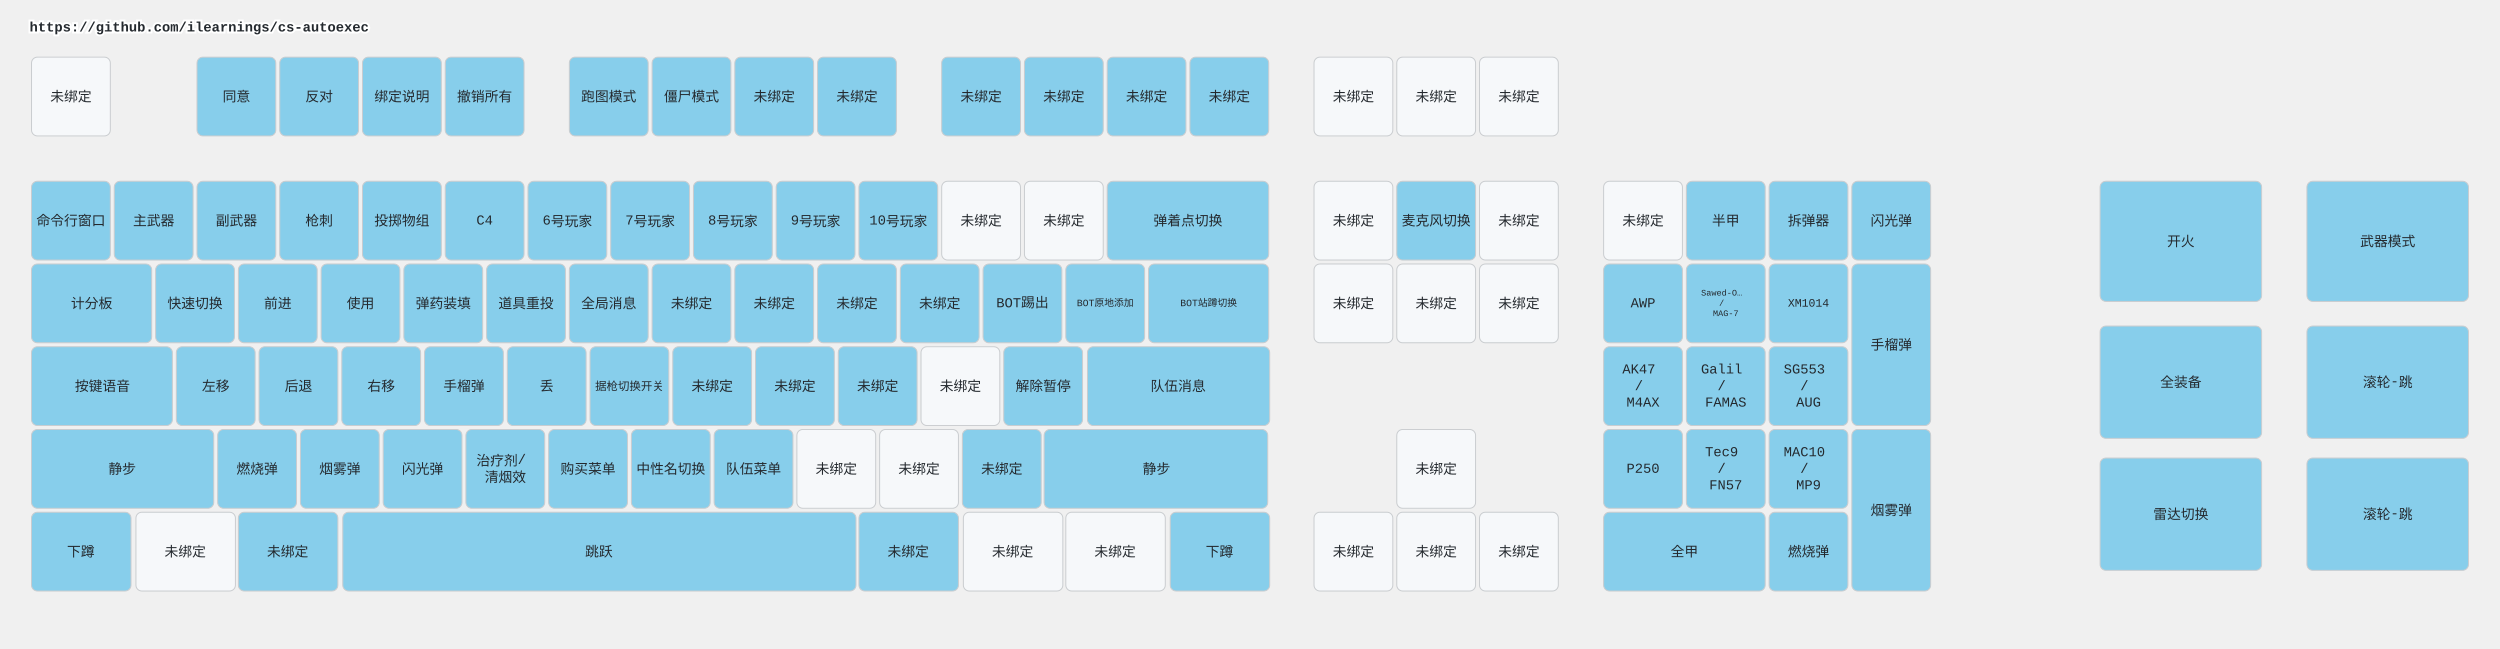
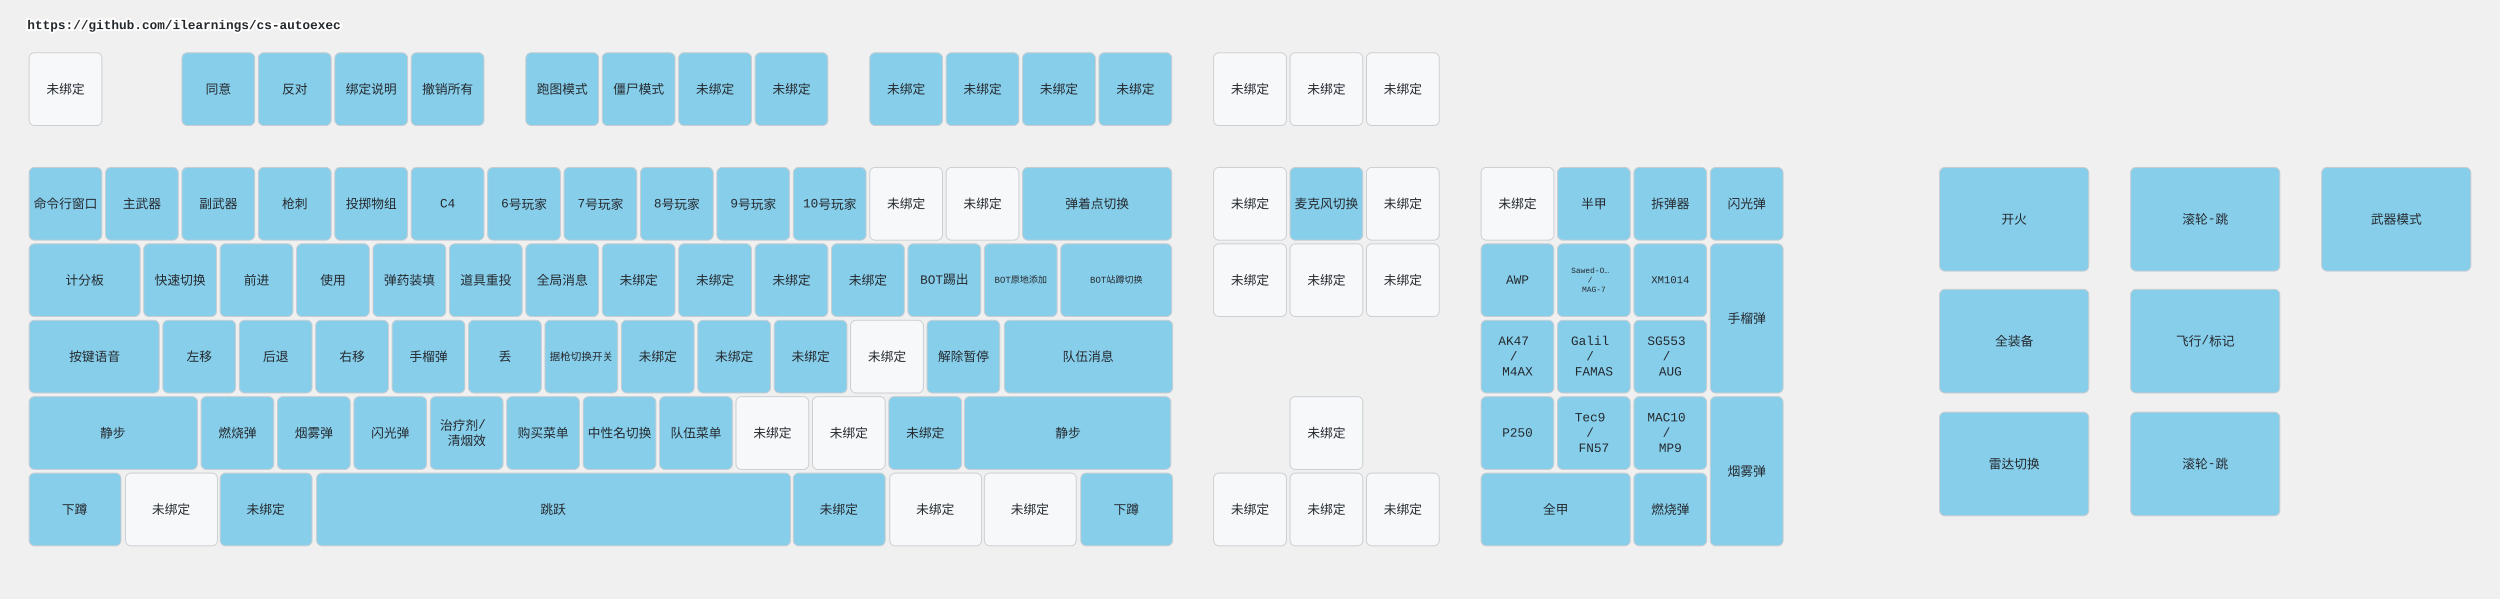
- <svg xmlns="http://www.w3.org/2000/svg" width="2538" height="658" viewBox="0 0 2538 658" class="keymap">
+ <svg xmlns="http://www.w3.org/2000/svg" width="2748" height="658" viewBox="0 0 2748 658" class="keymap">
  <style>/* inherit to force styles through use tags */
svg path {
    fill: inherit;
}

/* font and background color specifications */
svg.keymap {
    font-family: SFMono-Regular,Consolas,Liberation Mono,Menlo,monospace;
    font-size: 14px;
    font-kerning: normal;
    text-rendering: optimizeLegibility;
    fill: #24292e;
}

/* default key styling */
rect.key {
    fill: #f6f8fa;
}

rect.key, rect.combo {
    stroke: #c9cccf;
    stroke-width: 1;
}

/* default key side styling, only used is draw_key_sides is set */
rect.side {
    filter: brightness(90%);
}

/* color accent for combo boxes */
rect.combo, rect.combo-separate {
    fill: #cdf;
}

/* color accent for held keys */
rect.held, rect.combo.held {
    fill: #fdd;
}

/* color accent for ghost (optional) keys */
rect.ghost, rect.combo.ghost {
    stroke-dasharray: 4, 4;
    stroke-width: 2;
}

text {
    text-anchor: middle;
    dominant-baseline: middle;
}

/* styling for layer labels */
text.label {
    font-weight: bold;
    text-anchor: start;
    stroke: white;
    stroke-width: 4;
    paint-order: stroke;
}

/* styling for optional footer */
text.footer {
    text-anchor: end;
    dominant-baseline: auto;
    stroke: white;
    stroke-width: 4;
    paint-order: stroke;
}

/* styling for combo tap, and key non-tap label text */
text.combo, text.hold, text.shifted, text.left, text.right, text.tl, text.tr, text.bl, text.br {
    font-size: 11px;
}

text.hold, text.bl, text.br {
    text-anchor: middle;
    dominant-baseline: auto;
}

text.shifted, text.tl, text.tr {
    text-anchor: middle;
    dominant-baseline: hanging;
}

text.left, text.tl, text.bl {
    text-anchor: start;
}

text.right, text.tr, text.br {
    text-anchor: end;
}

text.layer-activator {
    text-decoration: underline;
}

/* styling for hold/shifted label text in combo box */
text.combo.hold, text.combo.shifted, text.combo.left, text.combo.right {
    font-size: 8px;
}

/* lighter symbol for transparent keys */
text.trans {
    fill: #7b7e81;
}

/* styling for combo dendrons */
path.combo {
    stroke-width: 1;
    stroke: gray;
    fill: none;
}

/* Start Tabler Icons Cleanup */
/* cannot use height/width with glyphs */
.icon-tabler &gt; path {
    fill: inherit;
    stroke: inherit;
    stroke-width: 2;
}
/* hide tabler's default box */
.icon-tabler &gt; path[stroke="none"][fill="none"] {
    visibility: hidden;
}
/* End Tabler Icons Cleanup */

.key .legend {
  font-weight: bold;
}
rect.key.bound {
  fill: #87CEEB;
}</style>
  <g transform="translate(30, 0)" class="layer-https://github.com/ilearnings/cs-autoexec">
    <text x="0" y="28" class="label" id="https:github.comilearningscs-autoexec">https://github.com/ilearnings/cs-autoexec</text>
    <g transform="translate(0, 56)">
      <g transform="translate(42, 42)" class="key keypos-0">
        <rect rx="6" ry="6" x="-40" y="-40" width="80" height="80" class="key" />
        <text x="0" y="0" class="key tap">未绑定</text>
      </g>
      <g transform="translate(210, 42)" class="key bound keypos-1">
        <rect rx="6" ry="6" x="-40" y="-40" width="80" height="80" class="key bound" />
        <text x="0" y="0" class="key bound tap">同意</text>
      </g>
      <g transform="translate(294, 42)" class="key bound keypos-2">
        <rect rx="6" ry="6" x="-40" y="-40" width="80" height="80" class="key bound" />
        <text x="0" y="0" class="key bound tap">反对</text>
      </g>
      <g transform="translate(378, 42)" class="key bound keypos-3">
        <rect rx="6" ry="6" x="-40" y="-40" width="80" height="80" class="key bound" />
        <text x="0" y="0" class="key bound tap">绑定说明</text>
      </g>
      <g transform="translate(462, 42)" class="key bound keypos-4">
        <rect rx="6" ry="6" x="-40" y="-40" width="80" height="80" class="key bound" />
        <text x="0" y="0" class="key bound tap">撤销所有</text>
      </g>
      <g transform="translate(588, 42)" class="key bound keypos-5">
        <rect rx="6" ry="6" x="-40" y="-40" width="80" height="80" class="key bound" />
        <text x="0" y="0" class="key bound tap">跑图模式</text>
      </g>
      <g transform="translate(672, 42)" class="key bound keypos-6">
        <rect rx="6" ry="6" x="-40" y="-40" width="80" height="80" class="key bound" />
        <text x="0" y="0" class="key bound tap">僵尸模式</text>
      </g>
      <g transform="translate(756, 42)" class="key bound keypos-7">
        <rect rx="6" ry="6" x="-40" y="-40" width="80" height="80" class="key bound" />
        <text x="0" y="0" class="key bound tap">未绑定</text>
      </g>
      <g transform="translate(840, 42)" class="key bound keypos-8">
        <rect rx="6" ry="6" x="-40" y="-40" width="80" height="80" class="key bound" />
        <text x="0" y="0" class="key bound tap">未绑定</text>
      </g>
      <g transform="translate(966, 42)" class="key bound keypos-9">
        <rect rx="6" ry="6" x="-40" y="-40" width="80" height="80" class="key bound" />
        <text x="0" y="0" class="key bound tap">未绑定</text>
      </g>
      <g transform="translate(1050, 42)" class="key bound keypos-10">
        <rect rx="6" ry="6" x="-40" y="-40" width="80" height="80" class="key bound" />
        <text x="0" y="0" class="key bound tap">未绑定</text>
      </g>
      <g transform="translate(1134, 42)" class="key bound keypos-11">
        <rect rx="6" ry="6" x="-40" y="-40" width="80" height="80" class="key bound" />
        <text x="0" y="0" class="key bound tap">未绑定</text>
      </g>
      <g transform="translate(1218, 42)" class="key bound keypos-12">
        <rect rx="6" ry="6" x="-40" y="-40" width="80" height="80" class="key bound" />
        <text x="0" y="0" class="key bound tap">未绑定</text>
      </g>
      <g transform="translate(1344, 42)" class="key keypos-13">
        <rect rx="6" ry="6" x="-40" y="-40" width="80" height="80" class="key" />
        <text x="0" y="0" class="key tap">未绑定</text>
      </g>
      <g transform="translate(1428, 42)" class="key keypos-14">
        <rect rx="6" ry="6" x="-40" y="-40" width="80" height="80" class="key" />
        <text x="0" y="0" class="key tap">未绑定</text>
      </g>
      <g transform="translate(1512, 42)" class="key keypos-15">
        <rect rx="6" ry="6" x="-40" y="-40" width="80" height="80" class="key" />
        <text x="0" y="0" class="key tap">未绑定</text>
      </g>
      <g transform="translate(42, 168)" class="key bound keypos-16">
        <rect rx="6" ry="6" x="-40" y="-40" width="80" height="80" class="key bound" />
        <text x="0" y="0" class="key bound tap">命令行窗口</text>
      </g>
      <g transform="translate(126, 168)" class="key bound keypos-17">
        <rect rx="6" ry="6" x="-40" y="-40" width="80" height="80" class="key bound" />
        <text x="0" y="0" class="key bound tap">主武器</text>
      </g>
      <g transform="translate(210, 168)" class="key bound keypos-18">
        <rect rx="6" ry="6" x="-40" y="-40" width="80" height="80" class="key bound" />
        <text x="0" y="0" class="key bound tap">副武器</text>
      </g>
      <g transform="translate(294, 168)" class="key bound keypos-19">
        <rect rx="6" ry="6" x="-40" y="-40" width="80" height="80" class="key bound" />
        <text x="0" y="0" class="key bound tap">枪刺</text>
      </g>
      <g transform="translate(378, 168)" class="key bound keypos-20">
        <rect rx="6" ry="6" x="-40" y="-40" width="80" height="80" class="key bound" />
        <text x="0" y="0" class="key bound tap">投掷物组</text>
      </g>
      <g transform="translate(462, 168)" class="key bound keypos-21">
        <rect rx="6" ry="6" x="-40" y="-40" width="80" height="80" class="key bound" />
        <text x="0" y="0" class="key bound tap">C4</text>
      </g>
      <g transform="translate(546, 168)" class="key bound keypos-22">
        <rect rx="6" ry="6" x="-40" y="-40" width="80" height="80" class="key bound" />
        <text x="0" y="0" class="key bound tap">6号玩家</text>
      </g>
      <g transform="translate(630, 168)" class="key bound keypos-23">
        <rect rx="6" ry="6" x="-40" y="-40" width="80" height="80" class="key bound" />
        <text x="0" y="0" class="key bound tap">7号玩家</text>
      </g>
      <g transform="translate(714, 168)" class="key bound keypos-24">
        <rect rx="6" ry="6" x="-40" y="-40" width="80" height="80" class="key bound" />
        <text x="0" y="0" class="key bound tap">8号玩家</text>
      </g>
      <g transform="translate(798, 168)" class="key bound keypos-25">
        <rect rx="6" ry="6" x="-40" y="-40" width="80" height="80" class="key bound" />
        <text x="0" y="0" class="key bound tap">9号玩家</text>
      </g>
      <g transform="translate(882, 168)" class="key bound keypos-26">
        <rect rx="6" ry="6" x="-40" y="-40" width="80" height="80" class="key bound" />
        <text x="0" y="0" class="key bound tap">10号玩家</text>
      </g>
      <g transform="translate(966, 168)" class="key keypos-27">
        <rect rx="6" ry="6" x="-40" y="-40" width="80" height="80" class="key" />
        <text x="0" y="0" class="key tap">未绑定</text>
      </g>
      <g transform="translate(1050, 168)" class="key keypos-28">
        <rect rx="6" ry="6" x="-40" y="-40" width="80" height="80" class="key" />
        <text x="0" y="0" class="key tap">未绑定</text>
      </g>
      <g transform="translate(1176, 168)" class="key bound keypos-29">
        <rect rx="6" ry="6" x="-82" y="-40" width="164" height="80" class="key bound" />
        <text x="0" y="0" class="key bound tap">弹着点切换</text>
      </g>
      <g transform="translate(1344, 168)" class="key keypos-30">
        <rect rx="6" ry="6" x="-40" y="-40" width="80" height="80" class="key" />
        <text x="0" y="0" class="key tap">未绑定</text>
      </g>
      <g transform="translate(1428, 168)" class="key bound keypos-31">
        <rect rx="6" ry="6" x="-40" y="-40" width="80" height="80" class="key bound" />
        <text x="0" y="0" class="key bound tap">麦克风切换</text>
      </g>
      <g transform="translate(1512, 168)" class="key keypos-32">
        <rect rx="6" ry="6" x="-40" y="-40" width="80" height="80" class="key" />
        <text x="0" y="0" class="key tap">未绑定</text>
      </g>
      <g transform="translate(1638, 168)" class="key keypos-33">
        <rect rx="6" ry="6" x="-40" y="-40" width="80" height="80" class="key" />
        <text x="0" y="0" class="key tap">未绑定</text>
      </g>
      <g transform="translate(1722, 168)" class="key bound keypos-34">
        <rect rx="6" ry="6" x="-40" y="-40" width="80" height="80" class="key bound" />
        <text x="0" y="0" class="key bound tap">半甲</text>
      </g>
      <g transform="translate(1806, 168)" class="key bound keypos-35">
        <rect rx="6" ry="6" x="-40" y="-40" width="80" height="80" class="key bound" />
        <text x="0" y="0" class="key bound tap">拆弹器</text>
      </g>
      <g transform="translate(1890, 168)" class="key bound keypos-36">
        <rect rx="6" ry="6" x="-40" y="-40" width="80" height="80" class="key bound" />
        <text x="0" y="0" class="key bound tap">闪光弹</text>
      </g>
      <g transform="translate(63, 252)" class="key bound keypos-37">
        <rect rx="6" ry="6" x="-61" y="-40" width="122" height="80" class="key bound" />
        <text x="0" y="0" class="key bound tap">计分板</text>
      </g>
      <g transform="translate(168, 252)" class="key bound keypos-38">
        <rect rx="6" ry="6" x="-40" y="-40" width="80" height="80" class="key bound" />
        <text x="0" y="0" class="key bound tap">快速切换</text>
      </g>
      <g transform="translate(252, 252)" class="key bound keypos-39">
        <rect rx="6" ry="6" x="-40" y="-40" width="80" height="80" class="key bound" />
        <text x="0" y="0" class="key bound tap">前进</text>
      </g>
      <g transform="translate(336, 252)" class="key bound keypos-40">
        <rect rx="6" ry="6" x="-40" y="-40" width="80" height="80" class="key bound" />
        <text x="0" y="0" class="key bound tap">使用</text>
      </g>
      <g transform="translate(420, 252)" class="key bound keypos-41">
        <rect rx="6" ry="6" x="-40" y="-40" width="80" height="80" class="key bound" />
        <text x="0" y="0" class="key bound tap">弹药装填</text>
      </g>
      <g transform="translate(504, 252)" class="key bound keypos-42">
        <rect rx="6" ry="6" x="-40" y="-40" width="80" height="80" class="key bound" />
        <text x="0" y="0" class="key bound tap">道具重投</text>
      </g>
      <g transform="translate(588, 252)" class="key bound keypos-43">
        <rect rx="6" ry="6" x="-40" y="-40" width="80" height="80" class="key bound" />
        <text x="0" y="0" class="key bound tap">全局消息</text>
      </g>
      <g transform="translate(672, 252)" class="key bound keypos-44">
        <rect rx="6" ry="6" x="-40" y="-40" width="80" height="80" class="key bound" />
        <text x="0" y="0" class="key bound tap">未绑定</text>
      </g>
      <g transform="translate(756, 252)" class="key bound keypos-45">
        <rect rx="6" ry="6" x="-40" y="-40" width="80" height="80" class="key bound" />
        <text x="0" y="0" class="key bound tap">未绑定</text>
      </g>
      <g transform="translate(840, 252)" class="key bound keypos-46">
        <rect rx="6" ry="6" x="-40" y="-40" width="80" height="80" class="key bound" />
        <text x="0" y="0" class="key bound tap">未绑定</text>
      </g>
      <g transform="translate(924, 252)" class="key bound keypos-47">
        <rect rx="6" ry="6" x="-40" y="-40" width="80" height="80" class="key bound" />
        <text x="0" y="0" class="key bound tap">未绑定</text>
      </g>
      <g transform="translate(1008, 252)" class="key bound keypos-48">
        <rect rx="6" ry="6" x="-40" y="-40" width="80" height="80" class="key bound" />
        <text x="0" y="0" class="key bound tap">BOT踢出</text>
      </g>
      <g transform="translate(1092, 252)" class="key bound keypos-49">
        <rect rx="6" ry="6" x="-40" y="-40" width="80" height="80" class="key bound" />
        <text x="0" y="0" class="key bound tap">
          <tspan style="font-size: 71%">BOT原地添加</tspan>
        </text>
      </g>
      <g transform="translate(1197, 252)" class="key bound keypos-50">
        <rect rx="6" ry="6" x="-61" y="-40" width="122" height="80" class="key bound" />
        <text x="0" y="0" class="key bound tap">
          <tspan style="font-size: 71%">BOT站蹲切换</tspan>
        </text>
      </g>
      <g transform="translate(1344, 252)" class="key keypos-51">
        <rect rx="6" ry="6" x="-40" y="-40" width="80" height="80" class="key" />
        <text x="0" y="0" class="key tap">未绑定</text>
      </g>
      <g transform="translate(1428, 252)" class="key keypos-52">
        <rect rx="6" ry="6" x="-40" y="-40" width="80" height="80" class="key" />
        <text x="0" y="0" class="key tap">未绑定</text>
      </g>
      <g transform="translate(1512, 252)" class="key keypos-53">
        <rect rx="6" ry="6" x="-40" y="-40" width="80" height="80" class="key" />
        <text x="0" y="0" class="key tap">未绑定</text>
      </g>
      <g transform="translate(1638, 252)" class="key bound keypos-54">
        <rect rx="6" ry="6" x="-40" y="-40" width="80" height="80" class="key bound" />
        <text x="0" y="0" class="key bound tap">AWP</text>
      </g>
      <g transform="translate(1722, 252)" class="key bound keypos-55">
        <rect rx="6" ry="6" x="-40" y="-40" width="80" height="80" class="key bound" />
        <text x="0" y="0" class="key bound tap">
          <tspan x="0" dy="-1.2em" style="font-size: 62%">Sawed-O…</tspan>
          <tspan x="0" dy="1.2em" style="font-size: 62%">/</tspan>
          <tspan x="0" dy="1.2em" style="font-size: 62%">MAG-7</tspan>
        </text>
      </g>
      <g transform="translate(1806, 252)" class="key bound keypos-56">
        <rect rx="6" ry="6" x="-40" y="-40" width="80" height="80" class="key bound" />
        <text x="0" y="0" class="key bound tap">
          <tspan style="font-size: 83%">XM1014</tspan>
        </text>
      </g>
      <g transform="translate(1890, 294)" class="key bound keypos-57">
        <rect rx="6" ry="6" x="-40" y="-82" width="80" height="164" class="key bound" />
        <text x="0" y="0" class="key bound tap">手榴弹</text>
      </g>
      <g transform="translate(74, 336)" class="key bound keypos-58">
        <rect rx="6" ry="6" x="-72" y="-40" width="143" height="80" class="key bound" />
        <text x="0" y="0" class="key bound tap">按键语音</text>
      </g>
      <g transform="translate(189, 336)" class="key bound keypos-59">
        <rect rx="6" ry="6" x="-40" y="-40" width="80" height="80" class="key bound" />
        <text x="0" y="0" class="key bound tap">左移</text>
      </g>
      <g transform="translate(273, 336)" class="key bound keypos-60">
        <rect rx="6" ry="6" x="-40" y="-40" width="80" height="80" class="key bound" />
        <text x="0" y="0" class="key bound tap">后退</text>
      </g>
      <g transform="translate(357, 336)" class="key bound keypos-61">
        <rect rx="6" ry="6" x="-40" y="-40" width="80" height="80" class="key bound" />
        <text x="0" y="0" class="key bound tap">右移</text>
      </g>
      <g transform="translate(441, 336)" class="key bound keypos-62">
        <rect rx="6" ry="6" x="-40" y="-40" width="80" height="80" class="key bound" />
        <text x="0" y="0" class="key bound tap">手榴弹</text>
      </g>
      <g transform="translate(525, 336)" class="key bound keypos-63">
        <rect rx="6" ry="6" x="-40" y="-40" width="80" height="80" class="key bound" />
        <text x="0" y="0" class="key bound tap">丢</text>
      </g>
      <g transform="translate(609, 336)" class="key bound keypos-64">
        <rect rx="6" ry="6" x="-40" y="-40" width="80" height="80" class="key bound" />
        <text x="0" y="0" class="key bound tap">
          <tspan style="font-size: 83%">据枪切换开关</tspan>
        </text>
      </g>
      <g transform="translate(693, 336)" class="key bound keypos-65">
        <rect rx="6" ry="6" x="-40" y="-40" width="80" height="80" class="key bound" />
        <text x="0" y="0" class="key bound tap">未绑定</text>
      </g>
      <g transform="translate(777, 336)" class="key bound keypos-66">
        <rect rx="6" ry="6" x="-40" y="-40" width="80" height="80" class="key bound" />
        <text x="0" y="0" class="key bound tap">未绑定</text>
      </g>
      <g transform="translate(861, 336)" class="key bound keypos-67">
        <rect rx="6" ry="6" x="-40" y="-40" width="80" height="80" class="key bound" />
        <text x="0" y="0" class="key bound tap">未绑定</text>
      </g>
      <g transform="translate(945, 336)" class="key keypos-68">
        <rect rx="6" ry="6" x="-40" y="-40" width="80" height="80" class="key" />
        <text x="0" y="0" class="key tap">未绑定</text>
      </g>
      <g transform="translate(1029, 336)" class="key bound keypos-69">
        <rect rx="6" ry="6" x="-40" y="-40" width="80" height="80" class="key bound" />
        <text x="0" y="0" class="key bound tap">解除暂停</text>
      </g>
      <g transform="translate(1166, 336)" class="key bound keypos-70">
        <rect rx="6" ry="6" x="-92" y="-40" width="185" height="80" class="key bound" />
        <text x="0" y="0" class="key bound tap">队伍消息</text>
      </g>
      <g transform="translate(1638, 336)" class="key bound keypos-71">
        <rect rx="6" ry="6" x="-40" y="-40" width="80" height="80" class="key bound" />
        <text x="0" y="0" class="key bound tap">
          <tspan x="0" dy="-1.2em">AK47</tspan>
          <tspan x="0" dy="1.2em">/</tspan>
          <tspan x="0" dy="1.2em">M4AX</tspan>
        </text>
      </g>
      <g transform="translate(1722, 336)" class="key bound keypos-72">
        <rect rx="6" ry="6" x="-40" y="-40" width="80" height="80" class="key bound" />
        <text x="0" y="0" class="key bound tap">
          <tspan x="0" dy="-1.2em">Galil</tspan>
          <tspan x="0" dy="1.2em">/</tspan>
          <tspan x="0" dy="1.2em">FAMAS</tspan>
        </text>
      </g>
      <g transform="translate(1806, 336)" class="key bound keypos-73">
        <rect rx="6" ry="6" x="-40" y="-40" width="80" height="80" class="key bound" />
        <text x="0" y="0" class="key bound tap">
          <tspan x="0" dy="-1.2em">SG553</tspan>
          <tspan x="0" dy="1.2em">/</tspan>
          <tspan x="0" dy="1.2em">AUG</tspan>
        </text>
      </g>
      <g transform="translate(94, 420)" class="key bound keypos-74">
        <rect rx="6" ry="6" x="-92" y="-40" width="185" height="80" class="key bound" />
        <text x="0" y="0" class="key bound tap">静步</text>
      </g>
      <g transform="translate(231, 420)" class="key bound keypos-75">
        <rect rx="6" ry="6" x="-40" y="-40" width="80" height="80" class="key bound" />
        <text x="0" y="0" class="key bound tap">燃烧弹</text>
      </g>
      <g transform="translate(315, 420)" class="key bound keypos-76">
        <rect rx="6" ry="6" x="-40" y="-40" width="80" height="80" class="key bound" />
        <text x="0" y="0" class="key bound tap">烟雾弹</text>
      </g>
      <g transform="translate(399, 420)" class="key bound keypos-77">
        <rect rx="6" ry="6" x="-40" y="-40" width="80" height="80" class="key bound" />
        <text x="0" y="0" class="key bound tap">闪光弹</text>
      </g>
      <g transform="translate(483, 420)" class="key bound keypos-78">
        <rect rx="6" ry="6" x="-40" y="-40" width="80" height="80" class="key bound" />
        <text x="0" y="0" class="key bound tap">
          <tspan x="0" dy="-0.6em">治疗剂/</tspan>
          <tspan x="0" dy="1.2em">清烟效</tspan>
        </text>
      </g>
      <g transform="translate(567, 420)" class="key bound keypos-79">
        <rect rx="6" ry="6" x="-40" y="-40" width="80" height="80" class="key bound" />
        <text x="0" y="0" class="key bound tap">购买菜单</text>
      </g>
      <g transform="translate(651, 420)" class="key bound keypos-80">
        <rect rx="6" ry="6" x="-40" y="-40" width="80" height="80" class="key bound" />
        <text x="0" y="0" class="key bound tap">中性名切换</text>
      </g>
      <g transform="translate(735, 420)" class="key bound keypos-81">
        <rect rx="6" ry="6" x="-40" y="-40" width="80" height="80" class="key bound" />
        <text x="0" y="0" class="key bound tap">队伍菜单</text>
      </g>
      <g transform="translate(819, 420)" class="key keypos-82">
        <rect rx="6" ry="6" x="-40" y="-40" width="80" height="80" class="key" />
        <text x="0" y="0" class="key tap">未绑定</text>
      </g>
      <g transform="translate(903, 420)" class="key keypos-83">
        <rect rx="6" ry="6" x="-40" y="-40" width="80" height="80" class="key" />
        <text x="0" y="0" class="key tap">未绑定</text>
      </g>
      <g transform="translate(987, 420)" class="key bound keypos-84">
        <rect rx="6" ry="6" x="-40" y="-40" width="80" height="80" class="key bound" />
        <text x="0" y="0" class="key bound tap">未绑定</text>
      </g>
      <g transform="translate(1144, 420)" class="key bound keypos-85">
        <rect rx="6" ry="6" x="-114" y="-40" width="227" height="80" class="key bound" />
        <text x="0" y="0" class="key bound tap">静步</text>
      </g>
      <g transform="translate(1428, 420)" class="key keypos-86">
        <rect rx="6" ry="6" x="-40" y="-40" width="80" height="80" class="key" />
        <text x="0" y="0" class="key tap">未绑定</text>
      </g>
      <g transform="translate(1638, 420)" class="key bound keypos-87">
        <rect rx="6" ry="6" x="-40" y="-40" width="80" height="80" class="key bound" />
        <text x="0" y="0" class="key bound tap">P250</text>
      </g>
      <g transform="translate(1722, 420)" class="key bound keypos-88">
        <rect rx="6" ry="6" x="-40" y="-40" width="80" height="80" class="key bound" />
        <text x="0" y="0" class="key bound tap">
          <tspan x="0" dy="-1.2em">Tec9</tspan>
          <tspan x="0" dy="1.2em">/</tspan>
          <tspan x="0" dy="1.2em">FN57</tspan>
        </text>
      </g>
      <g transform="translate(1806, 420)" class="key bound keypos-89">
        <rect rx="6" ry="6" x="-40" y="-40" width="80" height="80" class="key bound" />
        <text x="0" y="0" class="key bound tap">
          <tspan x="0" dy="-1.2em">MAC10</tspan>
          <tspan x="0" dy="1.2em">/</tspan>
          <tspan x="0" dy="1.2em">MP9</tspan>
        </text>
      </g>
      <g transform="translate(1890, 462)" class="key bound keypos-90">
        <rect rx="6" ry="6" x="-40" y="-82" width="80" height="164" class="key bound" />
        <text x="0" y="0" class="key bound tap">烟雾弹</text>
      </g>
      <g transform="translate(52, 504)" class="key bound keypos-91">
        <rect rx="6" ry="6" x="-50" y="-40" width="101" height="80" class="key bound" />
        <text x="0" y="0" class="key bound tap">下蹲</text>
      </g>
      <g transform="translate(158, 504)" class="key keypos-92">
        <rect rx="6" ry="6" x="-50" y="-40" width="101" height="80" class="key" />
        <text x="0" y="0" class="key tap">未绑定</text>
      </g>
      <g transform="translate(262, 504)" class="key bound keypos-93">
        <rect rx="6" ry="6" x="-50" y="-40" width="101" height="80" class="key bound" />
        <text x="0" y="0" class="key bound tap">未绑定</text>
      </g>
      <g transform="translate(578, 504)" class="key bound keypos-94">
        <rect rx="6" ry="6" x="-260" y="-40" width="521" height="80" class="key bound" />
        <text x="0" y="0" class="key bound tap">跳跃</text>
      </g>
      <g transform="translate(892, 504)" class="key bound keypos-95">
        <rect rx="6" ry="6" x="-50" y="-40" width="101" height="80" class="key bound" />
        <text x="0" y="0" class="key bound tap">未绑定</text>
      </g>
      <g transform="translate(998, 504)" class="key keypos-96">
        <rect rx="6" ry="6" x="-50" y="-40" width="101" height="80" class="key" />
        <text x="0" y="0" class="key tap">未绑定</text>
      </g>
      <g transform="translate(1102, 504)" class="key keypos-97">
        <rect rx="6" ry="6" x="-50" y="-40" width="101" height="80" class="key" />
        <text x="0" y="0" class="key tap">未绑定</text>
      </g>
      <g transform="translate(1208, 504)" class="key bound keypos-98">
        <rect rx="6" ry="6" x="-50" y="-40" width="101" height="80" class="key bound" />
        <text x="0" y="0" class="key bound tap">下蹲</text>
      </g>
      <g transform="translate(1344, 504)" class="key keypos-99">
        <rect rx="6" ry="6" x="-40" y="-40" width="80" height="80" class="key" />
        <text x="0" y="0" class="key tap">未绑定</text>
      </g>
      <g transform="translate(1428, 504)" class="key keypos-100">
        <rect rx="6" ry="6" x="-40" y="-40" width="80" height="80" class="key" />
        <text x="0" y="0" class="key tap">未绑定</text>
      </g>
      <g transform="translate(1512, 504)" class="key keypos-101">
        <rect rx="6" ry="6" x="-40" y="-40" width="80" height="80" class="key" />
        <text x="0" y="0" class="key tap">未绑定</text>
      </g>
      <g transform="translate(1680, 504)" class="key bound keypos-102">
        <rect rx="6" ry="6" x="-82" y="-40" width="164" height="80" class="key bound" />
        <text x="0" y="0" class="key bound tap">全甲</text>
      </g>
      <g transform="translate(1806, 504)" class="key bound keypos-103">
        <rect rx="6" ry="6" x="-40" y="-40" width="80" height="80" class="key bound" />
        <text x="0" y="0" class="key bound tap">燃烧弹</text>
      </g>
-       <g transform="translate(2184, 189)" class="key bound keypos-104">
-         <rect rx="6" ry="6" x="-82" y="-61" width="164" height="122" class="key bound" />
+       <g transform="translate(2184, 185)" class="key bound keypos-104">
+         <rect rx="6" ry="6" x="-82" y="-57" width="164" height="114" class="key bound" />
        <text x="0" y="0" class="key bound tap">开火</text>
      </g>
-       <g transform="translate(2394, 189)" class="key bound keypos-105">
-         <rect rx="6" ry="6" x="-82" y="-61" width="164" height="122" class="key bound" />
+       <g transform="translate(2394, 185)" class="key bound keypos-105">
+         <rect rx="6" ry="6" x="-82" y="-57" width="164" height="114" class="key bound" />
+         <text x="0" y="0" class="key bound tap">滚轮-跳</text>
+       </g>
+       <g transform="translate(2604, 185)" class="key bound keypos-106">
+         <rect rx="6" ry="6" x="-82" y="-57" width="164" height="114" class="key bound" />
        <text x="0" y="0" class="key bound tap">武器模式</text>
      </g>
-       <g transform="translate(2184, 332)" class="key bound keypos-106">
+       <g transform="translate(2184, 319)" class="key bound keypos-107">
        <rect rx="6" ry="6" x="-82" y="-57" width="164" height="114" class="key bound" />
        <text x="0" y="0" class="key bound tap">全装备</text>
      </g>
-       <g transform="translate(2394, 332)" class="key bound keypos-107">
+       <g transform="translate(2394, 319)" class="key bound keypos-108">
        <rect rx="6" ry="6" x="-82" y="-57" width="164" height="114" class="key bound" />
-         <text x="0" y="0" class="key bound tap">滚轮-跳</text>
-       </g>
-       <g transform="translate(2184, 466)" class="key bound keypos-108">
+         <text x="0" y="0" class="key bound tap">飞行/标记</text>
+       </g>
+       <g transform="translate(2184, 454)" class="key bound keypos-109">
        <rect rx="6" ry="6" x="-82" y="-57" width="164" height="114" class="key bound" />
        <text x="0" y="0" class="key bound tap">雷达切换</text>
      </g>
-       <g transform="translate(2394, 466)" class="key bound keypos-109">
+       <g transform="translate(2394, 454)" class="key bound keypos-110">
        <rect rx="6" ry="6" x="-82" y="-57" width="164" height="114" class="key bound" />
        <text x="0" y="0" class="key bound tap">滚轮-跳</text>
      </g>
    </g>
  </g>
</svg>
